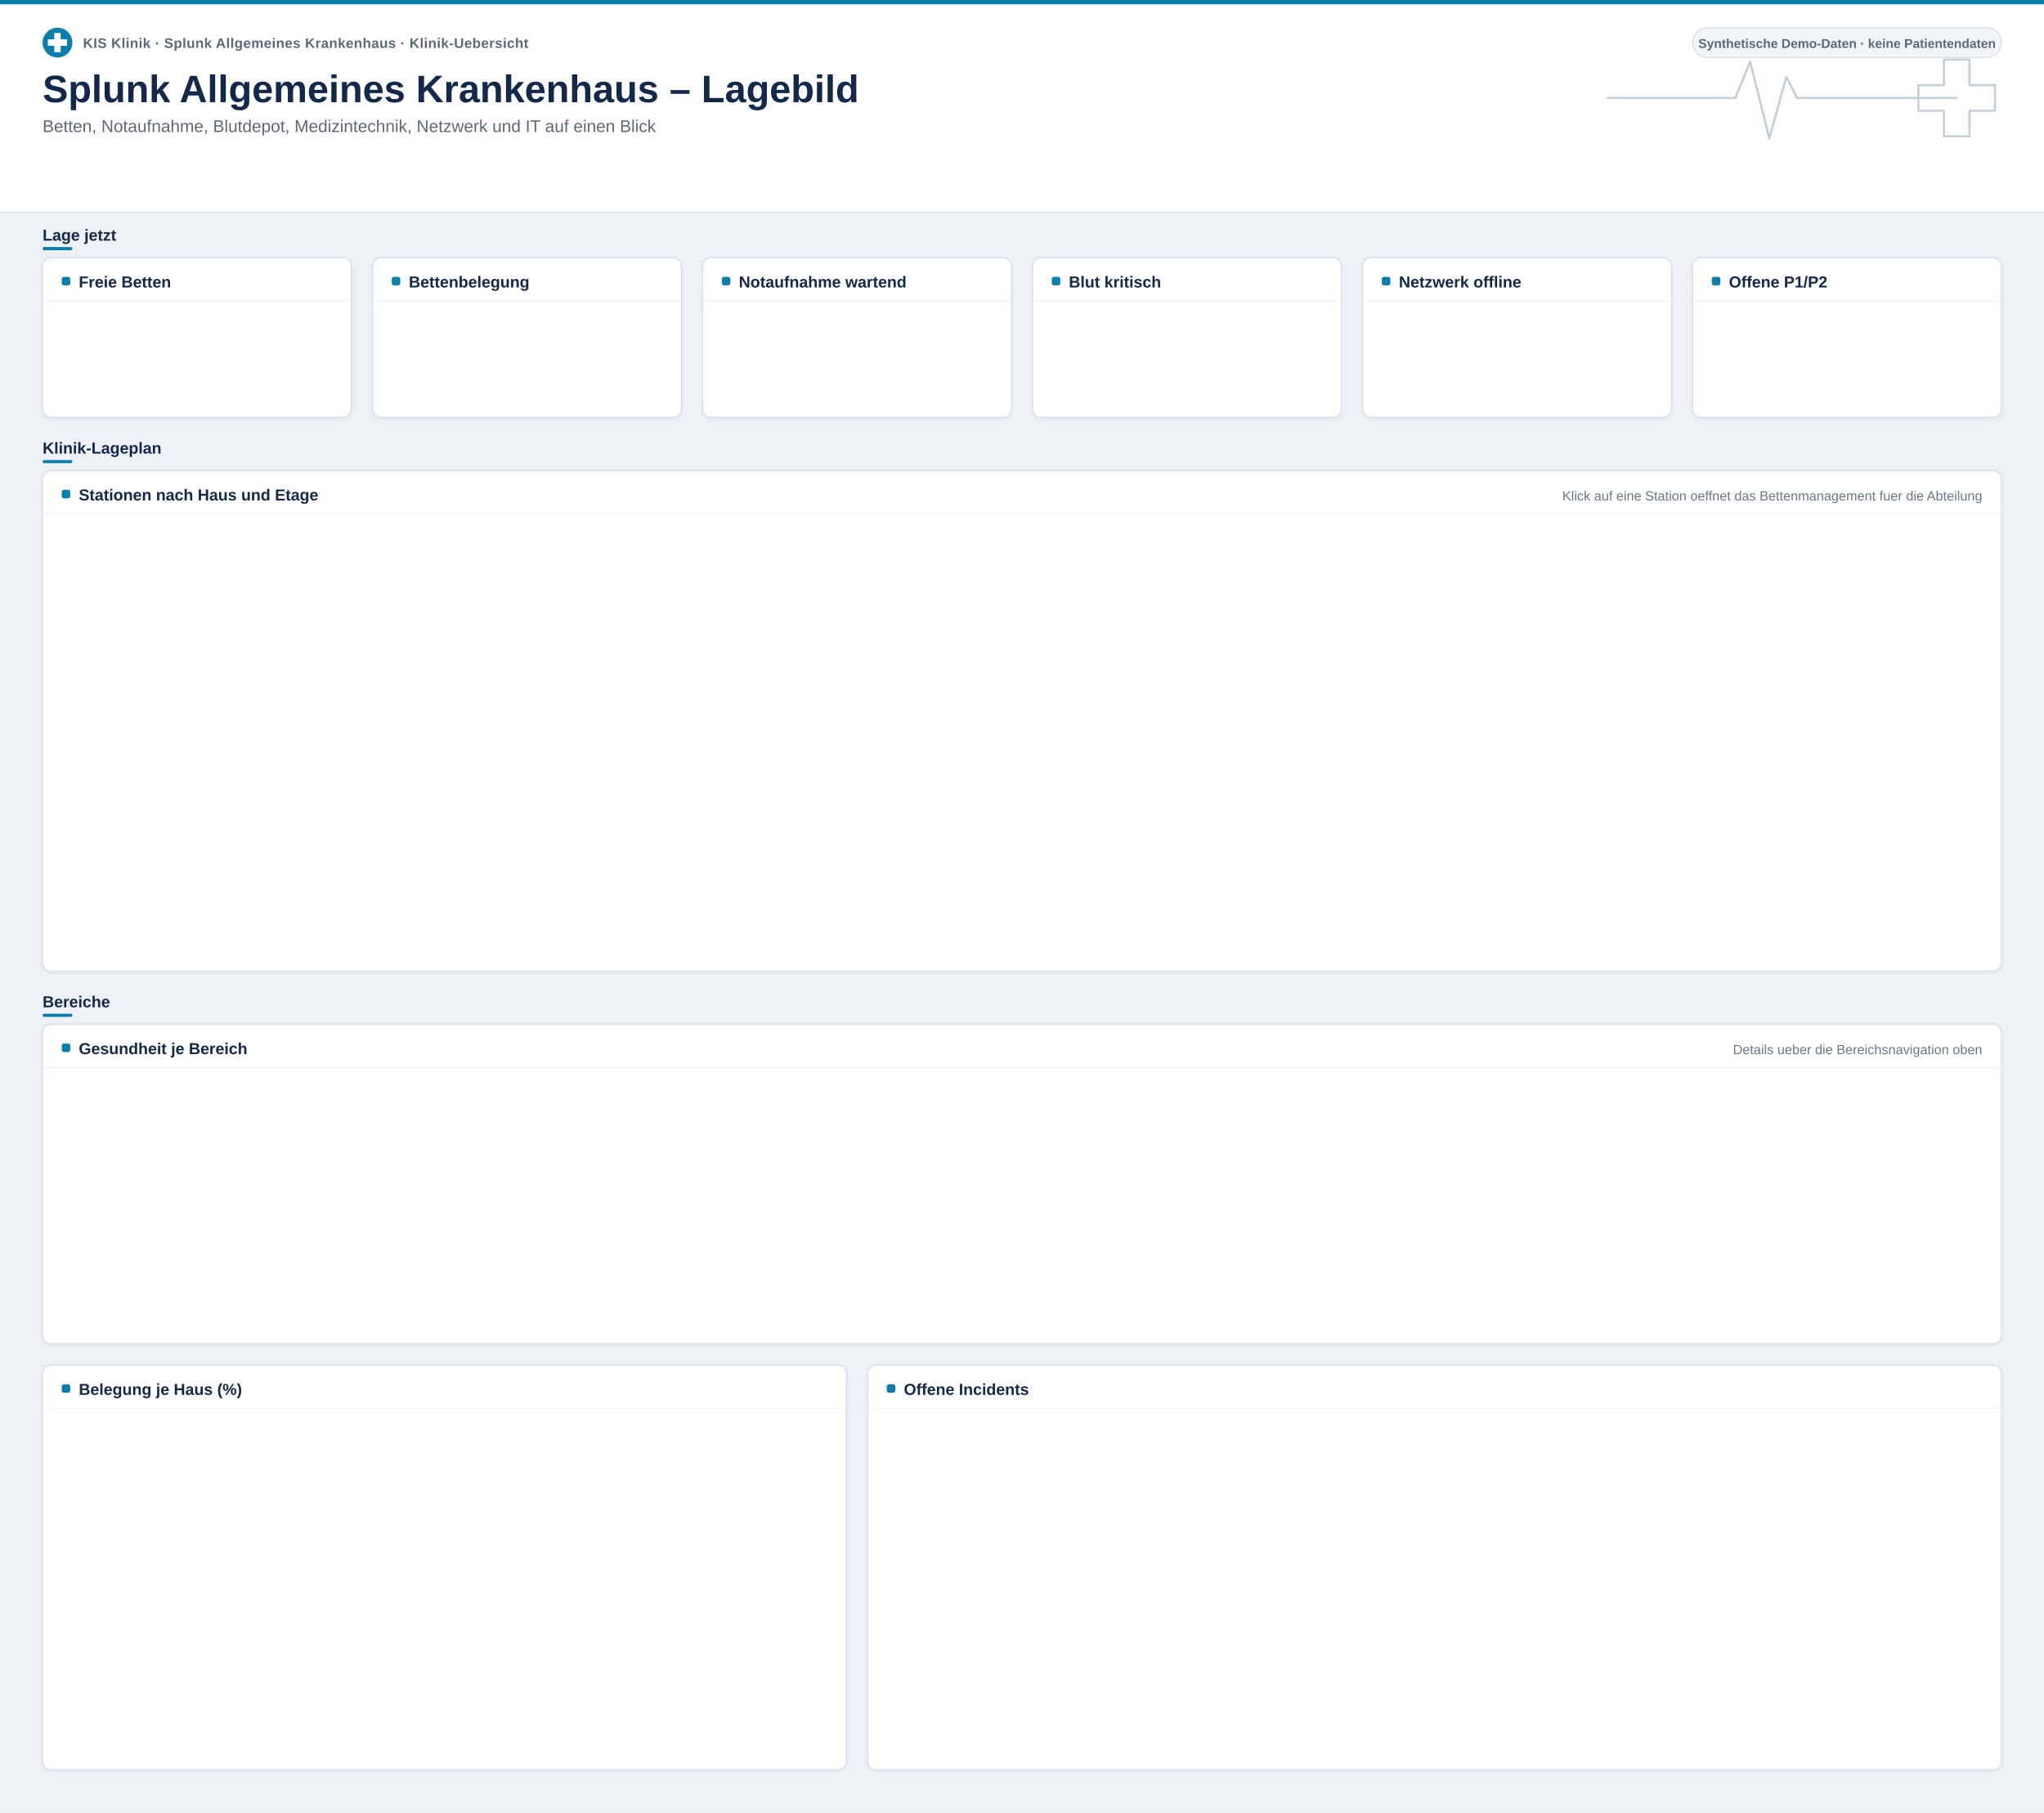
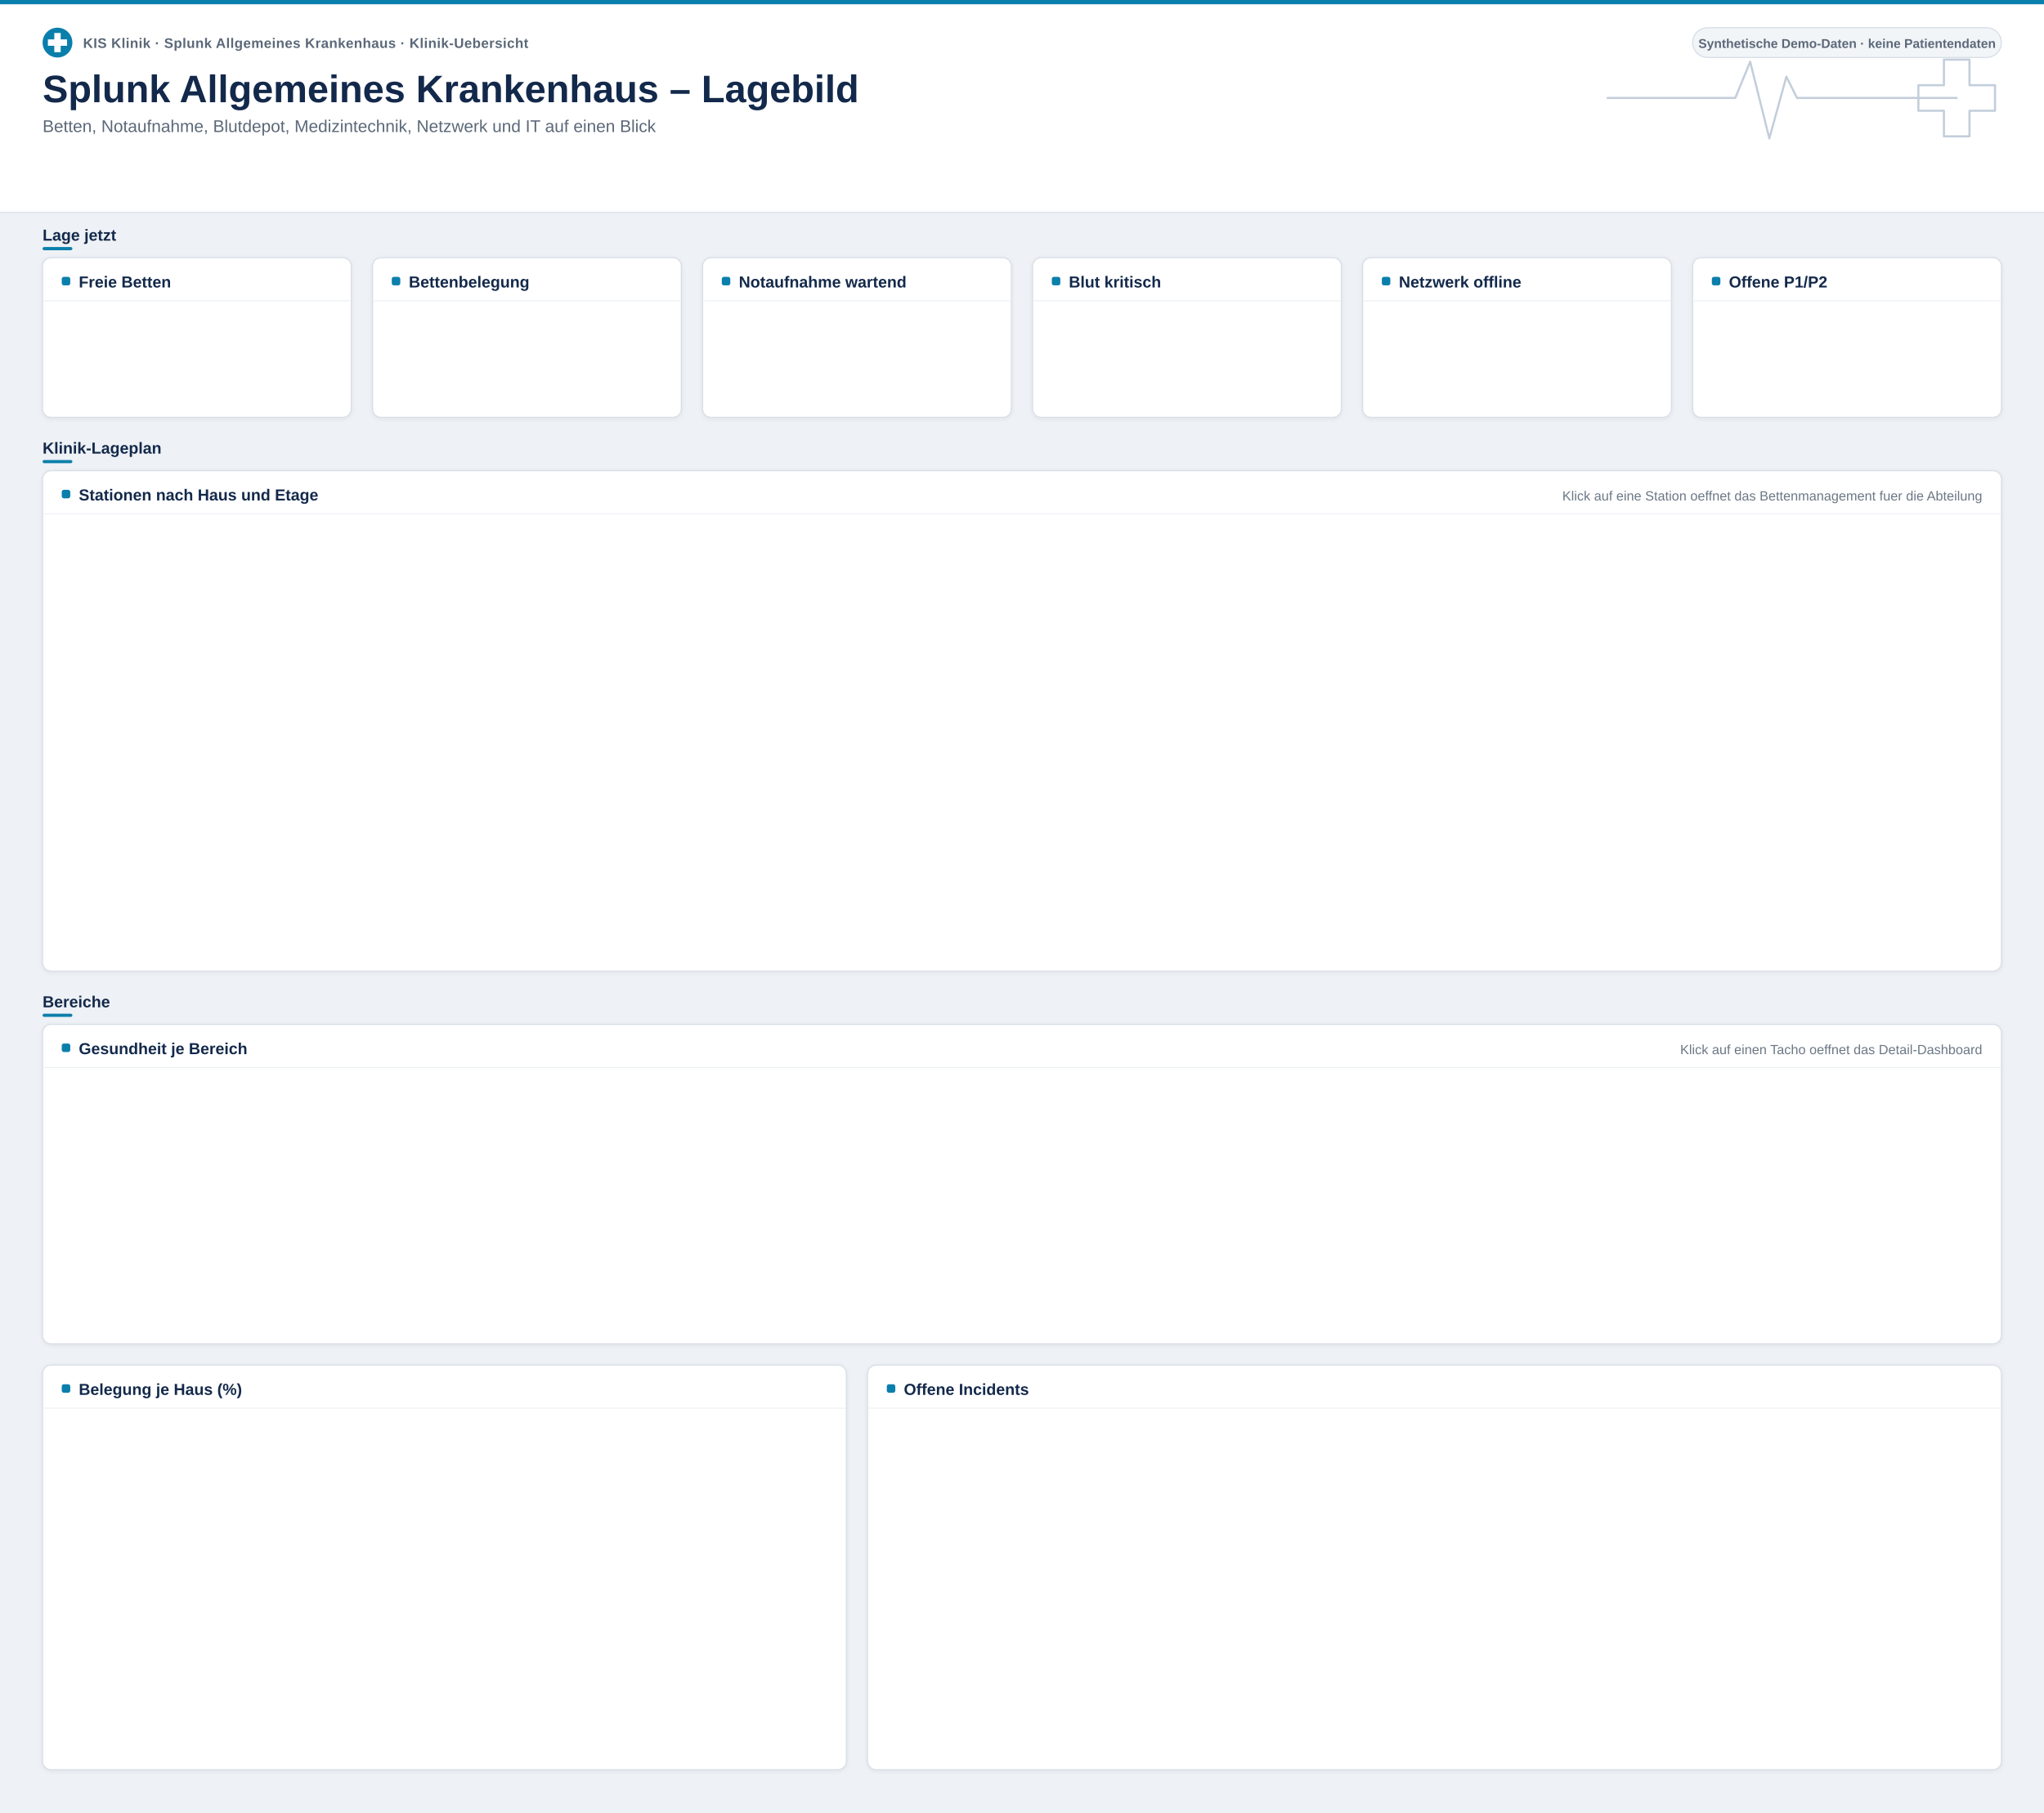
<svg xmlns="http://www.w3.org/2000/svg" width="1920" height="1702" viewBox="0 0 1920 1702">
  <defs>
    <filter id="card" x="-5%" y="-5%" width="110%" height="115%">
      <feDropShadow dx="0" dy="1" stdDeviation="2" flood-color="#13294b" flood-opacity="0.07" />
    </filter>
    <style>
      .pt { font: 600 15px 'Segoe UI', 'Source Sans Pro', 'Helvetica Neue', Arial, sans-serif; fill: #13294b; }
      .ph { font: 400 12.5px 'Segoe UI', 'Source Sans Pro', 'Helvetica Neue', Arial, sans-serif; fill: #6b7785; }
      .sec { font: 700 15px 'Segoe UI', 'Source Sans Pro', 'Helvetica Neue', Arial, sans-serif; fill: #13294b; }
    </style>
  </defs>
  <rect width="1920" height="1702" fill="#eef1f5" />
  <rect width="1920" height="200" fill="#ffffff" />
  <rect width="1920" height="4" fill="#0b7fab" />
  <rect x="0" y="199" width="1920" height="1" fill="#d6dde6" />
  <g>
    <path fill="none" stroke="#c3cedb" stroke-width="2" stroke-linecap="round" stroke-linejoin="round" d="M1510 92 h120 l14 -34 l18 72 l16 -58 l10 20 h150" />
    <path fill="none" stroke="#c3cedb" stroke-width="2" stroke-linecap="round" stroke-linejoin="round" d="M1826 56 h24 v24 h24 v24 h-24 v24 h-24 v-24 h-24 v-24 h24 z" />
  </g>
  <circle cx="54" cy="40" r="14" fill="#0b7fab" />
  <path d="M51 31 h6 v6 h6 v6 h-6 v6 h-6 v-6 h-6 v-6 h6 z" fill="#ffffff" />
  <text x="78" y="45" style="font: 600 13px 'Segoe UI', 'Source Sans Pro', 'Helvetica Neue', Arial, sans-serif; letter-spacing: 0.3px; fill: #5b6878;">KIS Klinik · Splunk Allgemeines Krankenhaus · Klinik-Uebersicht</text>
  <rect x="1590" y="26" width="290" height="28" rx="14" fill="#f2f5f8" stroke="#d6dde6" />
  <text x="1735" y="45" text-anchor="middle" style="font: 600 12px 'Segoe UI', 'Source Sans Pro', 'Helvetica Neue', Arial, sans-serif; fill: #5b6878;">Synthetische Demo-Daten · keine Patientendaten</text>
  <text x="40" y="96" style="font: 600 36px 'Segoe UI', 'Source Sans Pro', 'Helvetica Neue', Arial, sans-serif; fill: #13294b;">Splunk Allgemeines Krankenhaus – Lagebild</text>
  <text x="40" y="124" style="font: 400 16px 'Segoe UI', 'Source Sans Pro', 'Helvetica Neue', Arial, sans-serif; fill: #5b6878;">Betten, Notaufnahme, Blutdepot, Medizintechnik, Netzwerk und IT auf einen Blick</text>
  <g>
    <text x="40" y="226" class="sec">Lage jetzt</text>
    <rect x="40" y="232" width="28" height="3" rx="1.5" fill="#0b7fab" />
    <text x="40" y="426" class="sec">Klinik-Lageplan</text>
    <rect x="40" y="432" width="28" height="3" rx="1.5" fill="#0b7fab" />
    <text x="40" y="946" class="sec">Bereiche</text>
    <rect x="40" y="952" width="28" height="3" rx="1.5" fill="#0b7fab" />
  </g>
  <g>
    <rect x="40" y="242" width="290" height="150" rx="8" fill="#ffffff" stroke="#d6dde6" filter="url(#card)" />
    <rect x="58" y="260" width="8" height="8" rx="2" fill="#0b7fab" />
    <text x="74" y="270" class="pt">Freie Betten</text>
    <line x1="41" y1="282.5" x2="329" y2="282.5" stroke="#edf1f5" />
    <rect x="350" y="242" width="290" height="150" rx="8" fill="#ffffff" stroke="#d6dde6" filter="url(#card)" />
    <rect x="368" y="260" width="8" height="8" rx="2" fill="#0b7fab" />
    <text x="384" y="270" class="pt">Bettenbelegung</text>
    <line x1="351" y1="282.5" x2="639" y2="282.5" stroke="#edf1f5" />
    <rect x="660" y="242" width="290" height="150" rx="8" fill="#ffffff" stroke="#d6dde6" filter="url(#card)" />
    <rect x="678" y="260" width="8" height="8" rx="2" fill="#0b7fab" />
    <text x="694" y="270" class="pt">Notaufnahme wartend</text>
    <line x1="661" y1="282.5" x2="949" y2="282.5" stroke="#edf1f5" />
    <rect x="970" y="242" width="290" height="150" rx="8" fill="#ffffff" stroke="#d6dde6" filter="url(#card)" />
    <rect x="988" y="260" width="8" height="8" rx="2" fill="#0b7fab" />
    <text x="1004" y="270" class="pt">Blut kritisch</text>
    <line x1="971" y1="282.5" x2="1259" y2="282.5" stroke="#edf1f5" />
    <rect x="1280" y="242" width="290" height="150" rx="8" fill="#ffffff" stroke="#d6dde6" filter="url(#card)" />
    <rect x="1298" y="260" width="8" height="8" rx="2" fill="#0b7fab" />
    <text x="1314" y="270" class="pt">Netzwerk offline</text>
    <line x1="1281" y1="282.5" x2="1569" y2="282.5" stroke="#edf1f5" />
    <rect x="1590" y="242" width="290" height="150" rx="8" fill="#ffffff" stroke="#d6dde6" filter="url(#card)" />
    <rect x="1608" y="260" width="8" height="8" rx="2" fill="#0b7fab" />
    <text x="1624" y="270" class="pt">Offene P1/P2</text>
    <line x1="1591" y1="282.5" x2="1879" y2="282.5" stroke="#edf1f5" />
    <rect x="40" y="442" width="1840" height="470" rx="8" fill="#ffffff" stroke="#d6dde6" filter="url(#card)" />
    <rect x="58" y="460" width="8" height="8" rx="2" fill="#0b7fab" />
    <text x="74" y="470" class="pt">Stationen nach Haus und Etage</text>
    <text x="1862" y="470" class="ph" text-anchor="end">Klick auf eine Station oeffnet das Bettenmanagement fuer die Abteilung</text>
    <line x1="41" y1="482.5" x2="1879" y2="482.5" stroke="#edf1f5" />
    <rect x="40" y="962" width="1840" height="300" rx="8" fill="#ffffff" stroke="#d6dde6" filter="url(#card)" />
    <rect x="58" y="980" width="8" height="8" rx="2" fill="#0b7fab" />
    <text x="74" y="990" class="pt">Gesundheit je Bereich</text>
-     <text x="1862" y="990" class="ph" text-anchor="end">Details ueber die Bereichsnavigation oben</text>
+     <text x="1862" y="990" class="ph" text-anchor="end">Klick auf einen Tacho oeffnet das Detail-Dashboard</text>
    <line x1="41" y1="1002.5" x2="1879" y2="1002.5" stroke="#edf1f5" />
    <rect x="40" y="1282" width="755" height="380" rx="8" fill="#ffffff" stroke="#d6dde6" filter="url(#card)" />
    <rect x="58" y="1300" width="8" height="8" rx="2" fill="#0b7fab" />
    <text x="74" y="1310" class="pt">Belegung je Haus (%)</text>
    <line x1="41" y1="1322.5" x2="794" y2="1322.5" stroke="#edf1f5" />
    <rect x="815" y="1282" width="1065" height="380" rx="8" fill="#ffffff" stroke="#d6dde6" filter="url(#card)" />
    <rect x="833" y="1300" width="8" height="8" rx="2" fill="#0b7fab" />
    <text x="849" y="1310" class="pt">Offene Incidents</text>
    <line x1="816" y1="1322.5" x2="1879" y2="1322.5" stroke="#edf1f5" />
  </g>
</svg>
